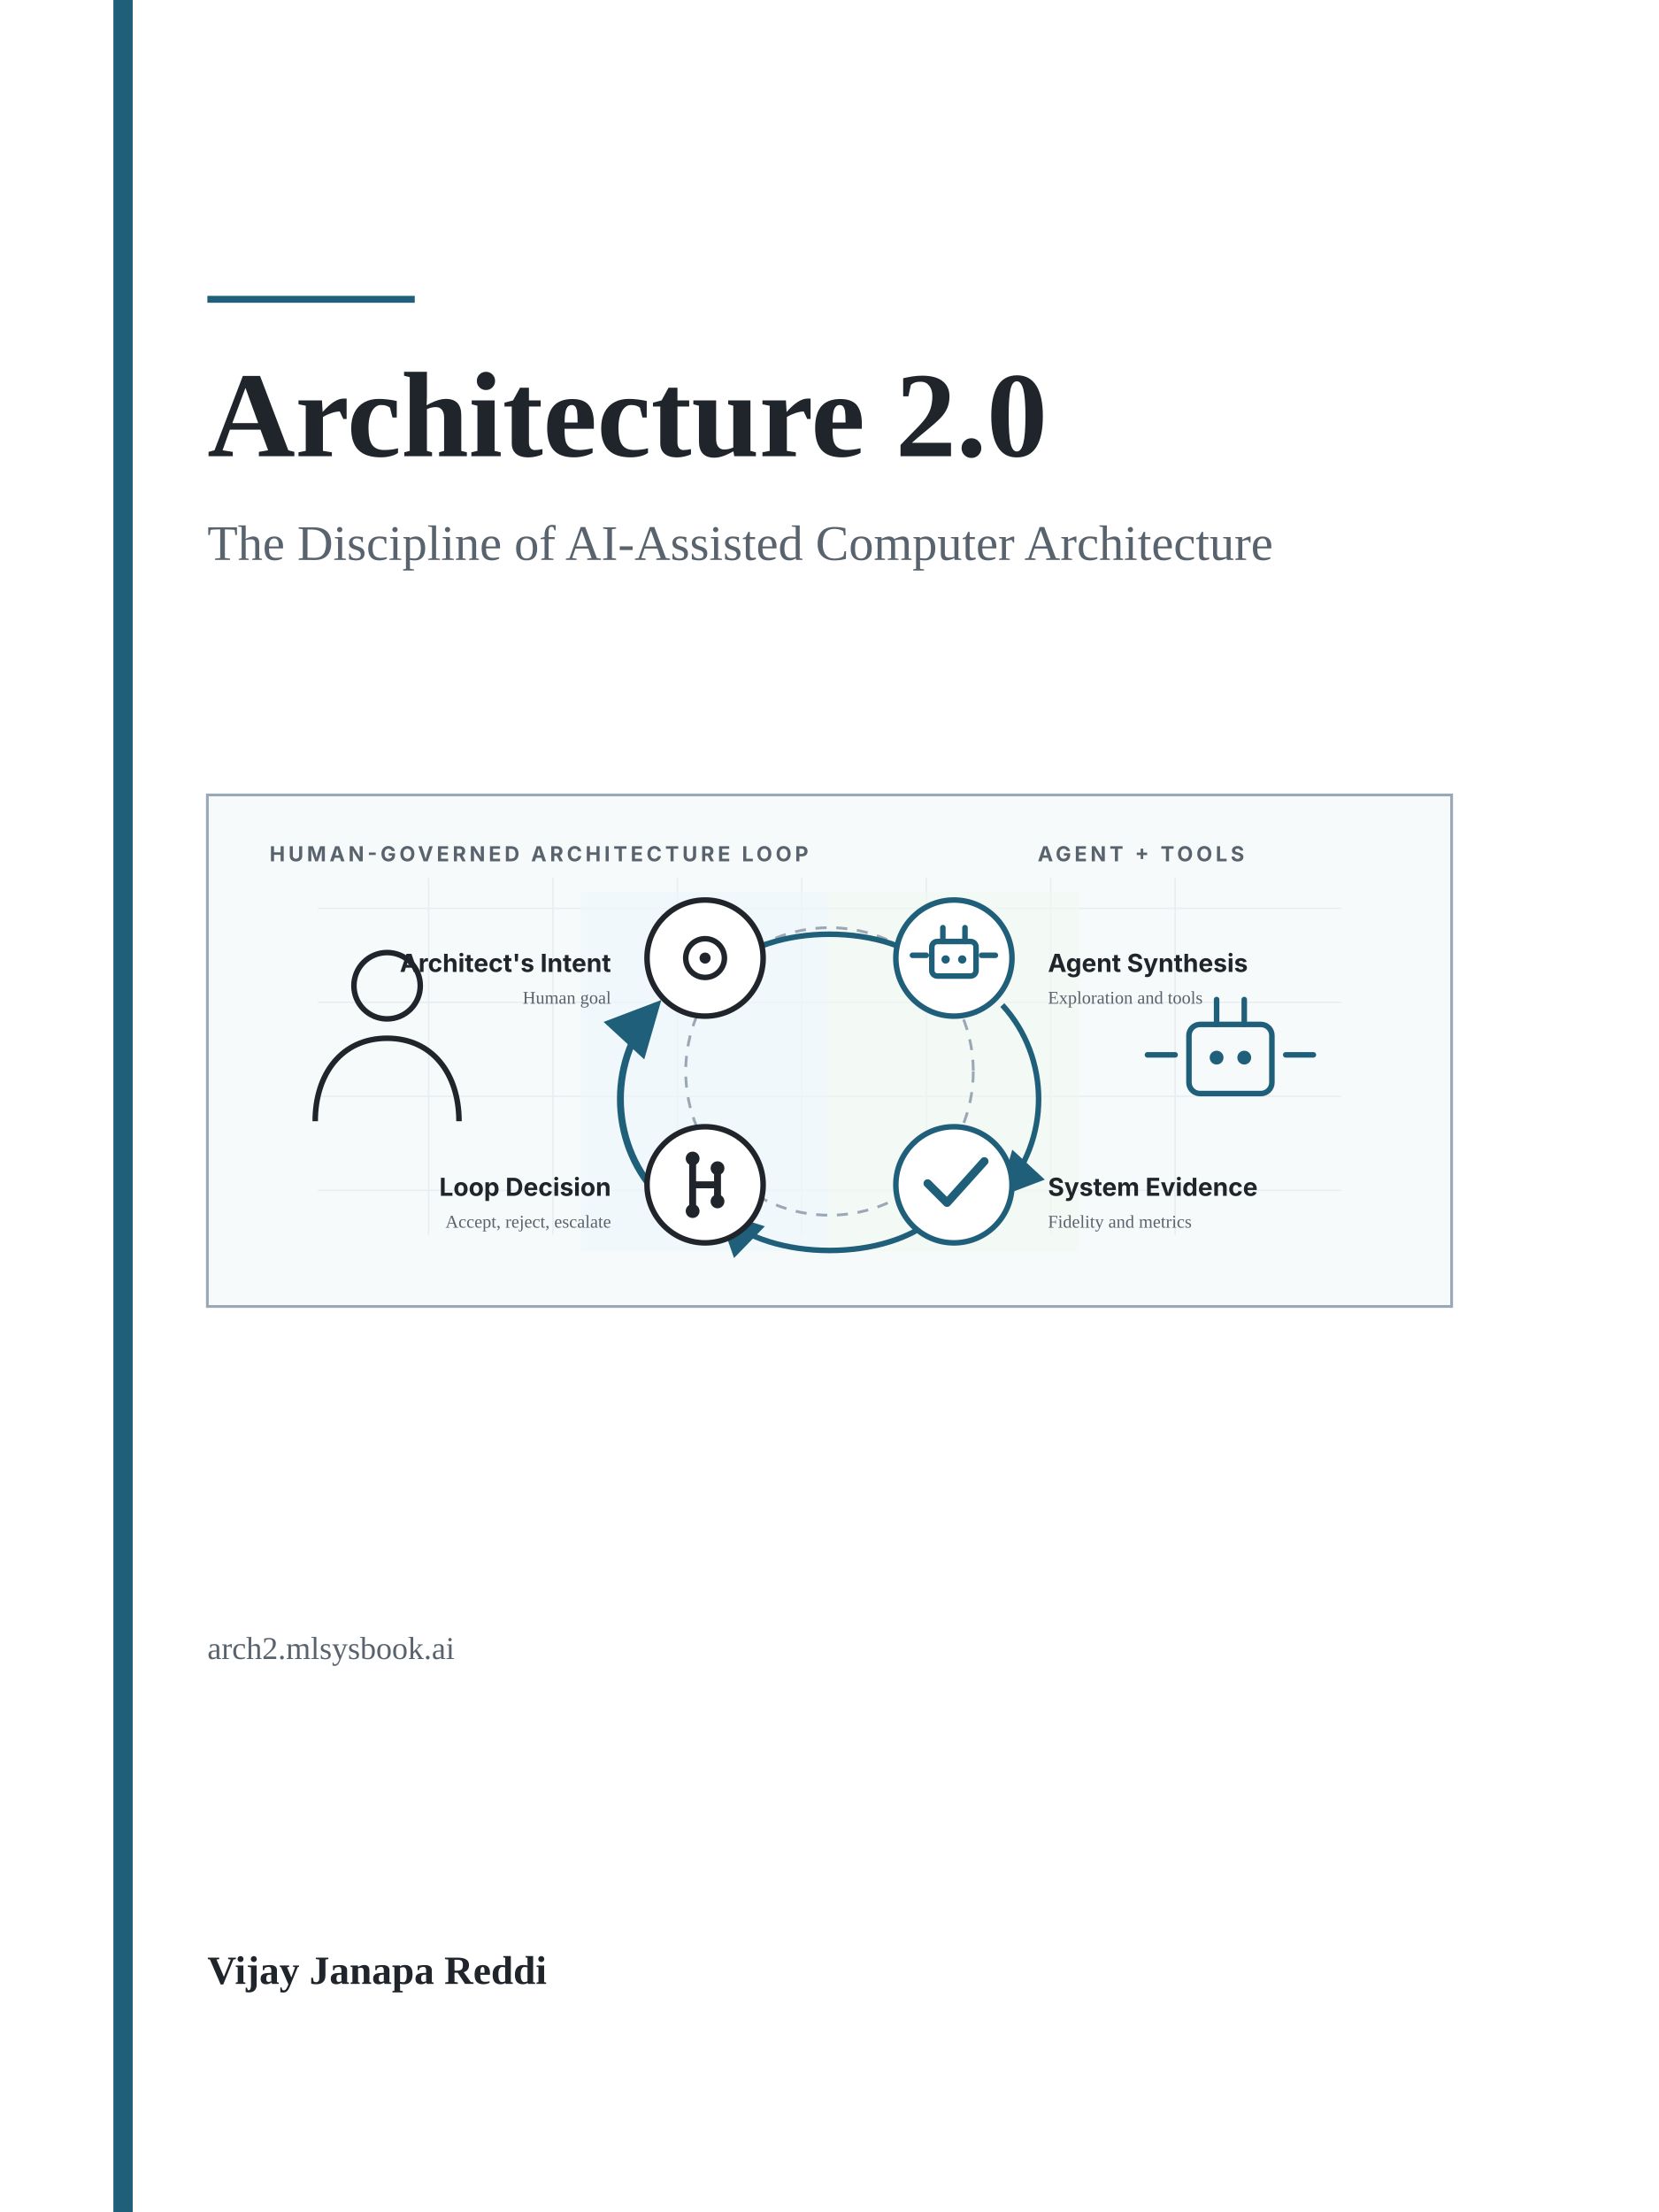
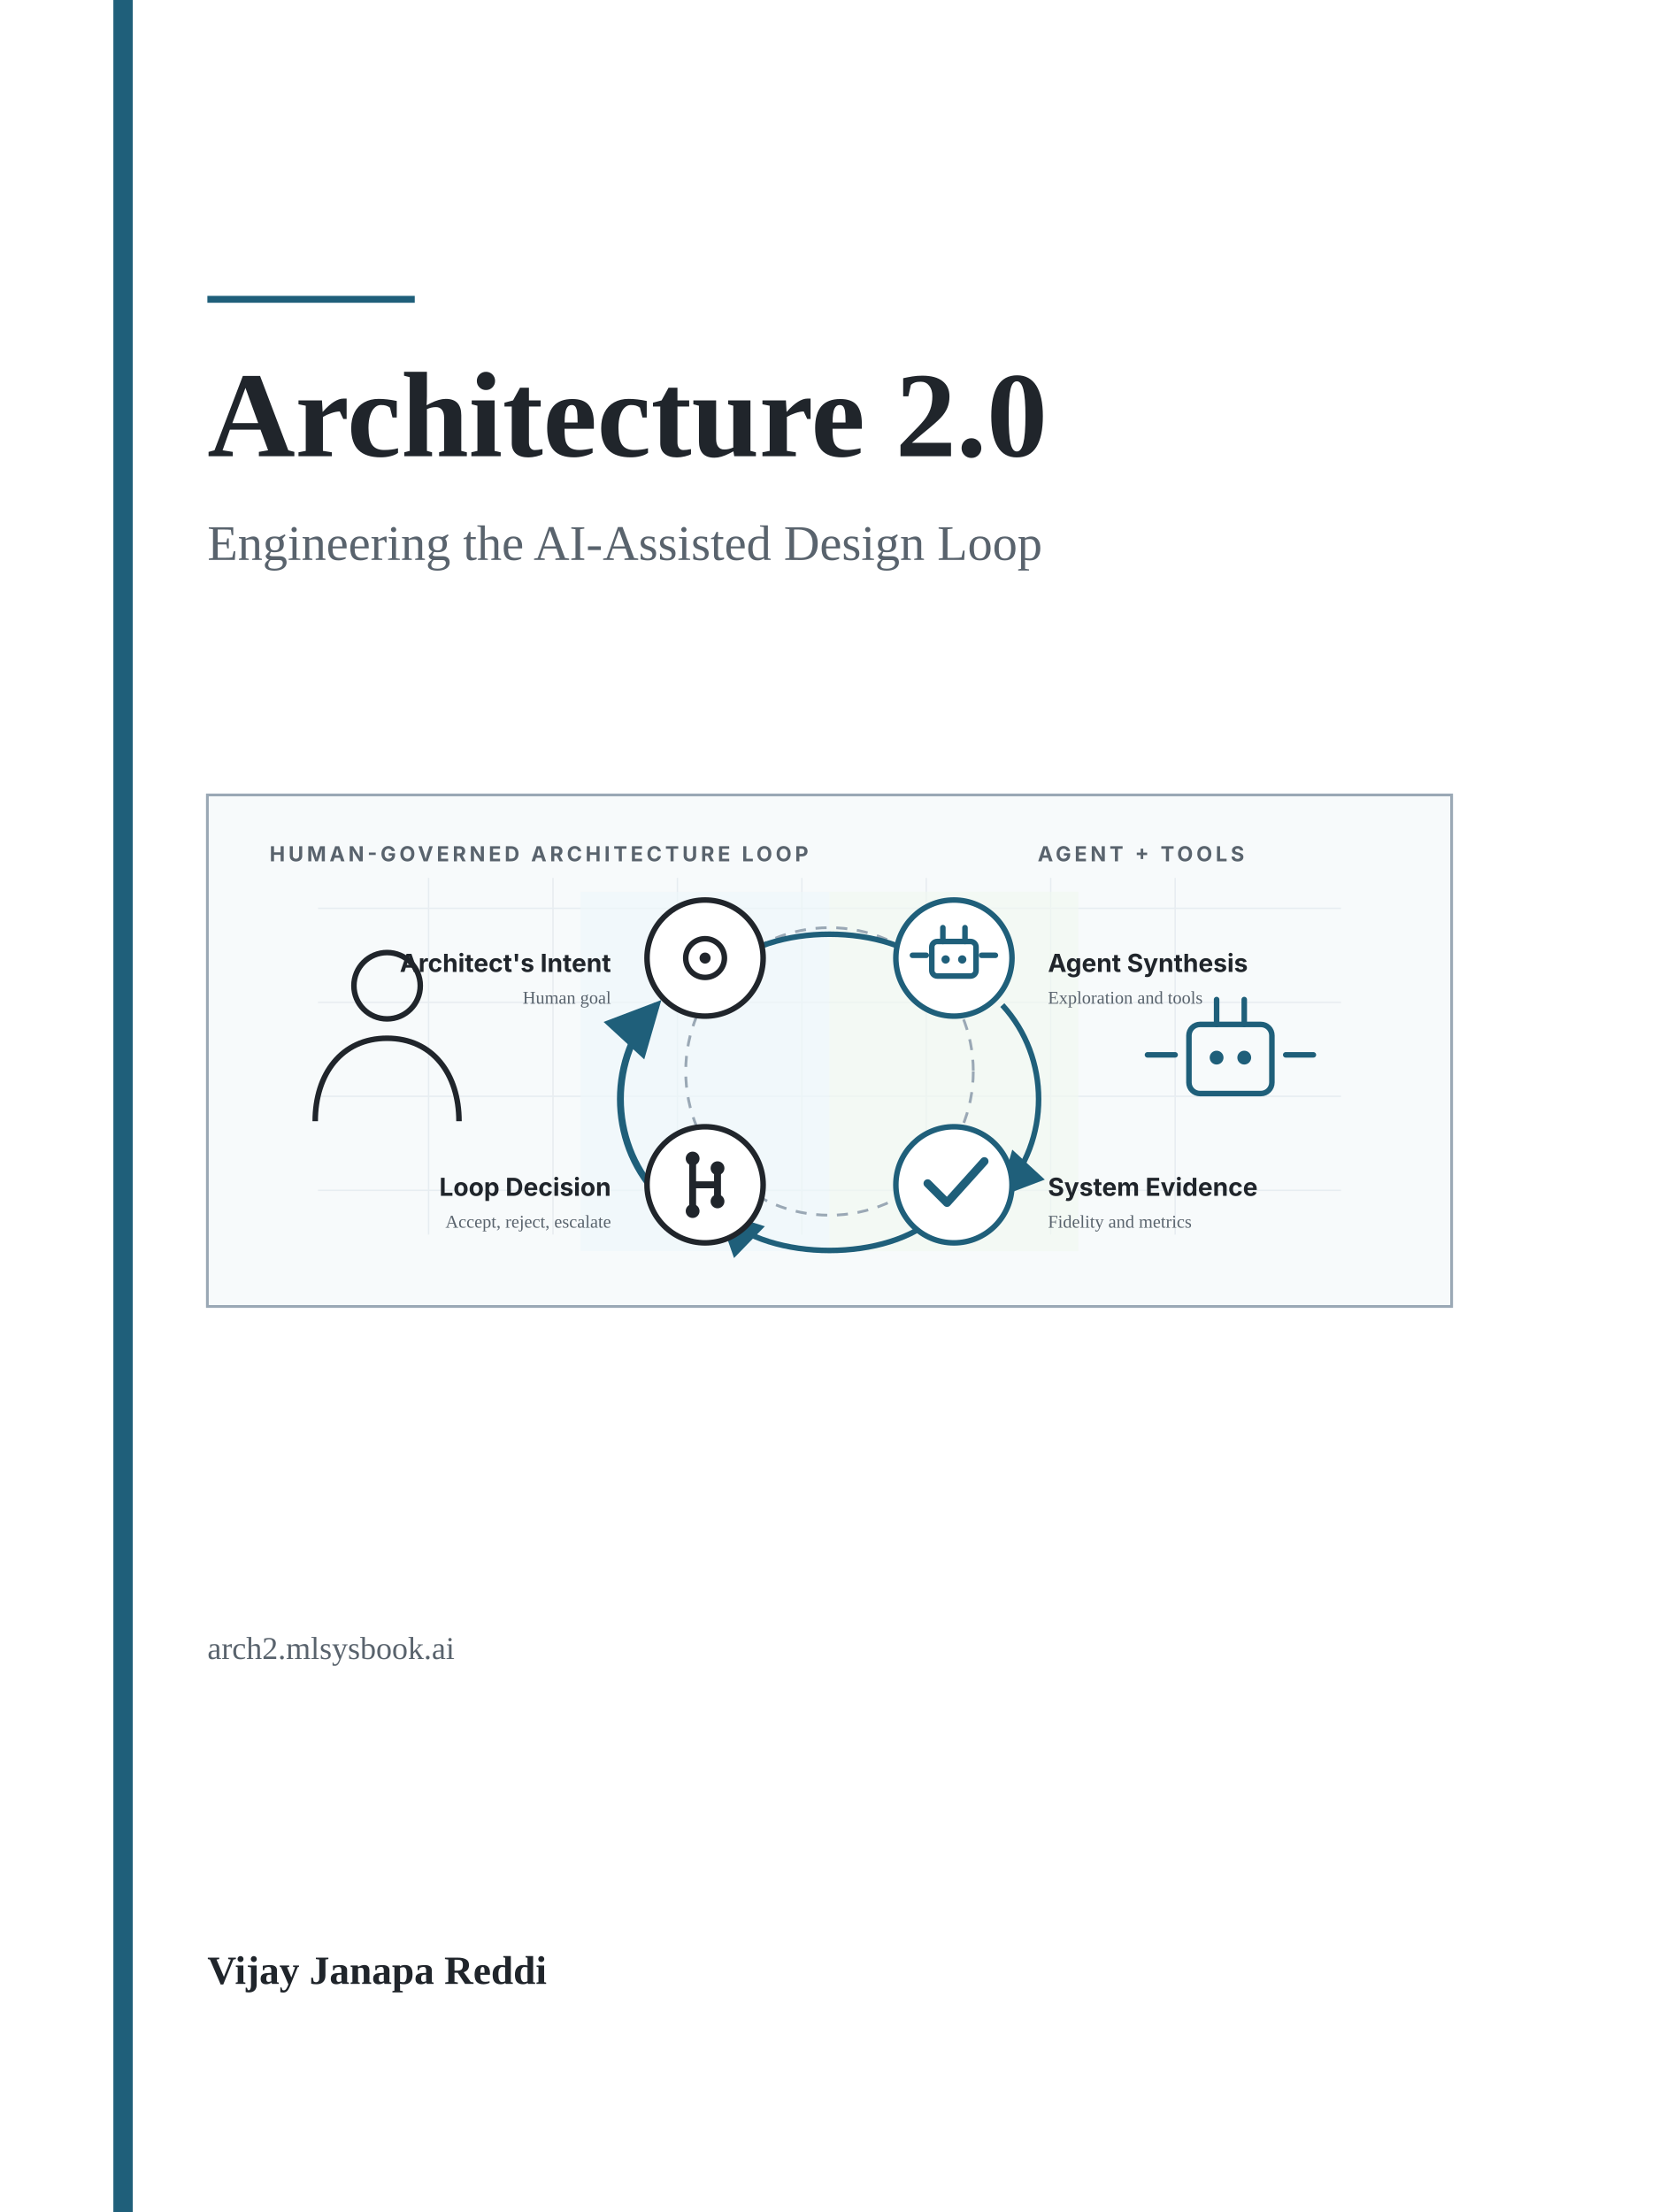
<svg xmlns="http://www.w3.org/2000/svg" viewBox="0 0 1200 1600" role="img" aria-labelledby="title desc">
  <defs>
    <style>
      .serif { font-family: Georgia, "Times New Roman", serif; }
      .sans { font-family: Inter, -apple-system, BlinkMacSystemFont, "Segoe UI", sans-serif; }
      .title { fill: #20252B; font-weight: 700; }
      .muted { fill: #59636D; }
      .blue { fill: #1F5F7A; }
      .blue-stroke { stroke: #1F5F7A; }
      .ink-stroke { stroke: #20252B; }
      .panel-stroke { stroke: #9AA8B5; }
      .grid { stroke: #E2E8ED; }
      .smallcaps { letter-spacing: 2.4px; font-weight: 700; }
    </style>
  </defs>
  <rect width="1200" height="1600" fill="#FFFFFF" />
  <rect x="82" y="0" width="14" height="1600" fill="#1F5F7A" />
  <rect x="150" y="214" width="150" height="5" fill="#1F5F7A" />
  <text x="150" y="330" class="serif title" font-size="88">Architecture 2.0</text>
-   <text x="150" y="405" class="serif muted" font-size="36">The Discipline of AI-Assisted Computer Architecture</text>
+   <text x="150" y="405" class="serif muted" font-size="36">Engineering the AI-Assisted Design Loop</text>
  <g transform="translate(150 575)">
    <rect x="0" y="0" width="900" height="370" rx="0" fill="#F7FAFB" stroke="#9AA8B5" stroke-width="2" />
    <g opacity="0.75">
      <path class="grid" d="M80 82H820M80 150H820M80 218H820M80 286H820" stroke-width="1" />
      <path class="grid" d="M160 60V318M250 60V318M340 60V318M430 60V318M520 60V318M610 60V318M700 60V318" stroke-width="1" />
    </g>
    <text x="45" y="48" class="sans muted smallcaps" font-size="15">HUMAN-GOVERNED ARCHITECTURE LOOP</text>
    <text x="750" y="48" class="sans muted smallcaps" font-size="15" text-anchor="end">AGENT + TOOLS</text>
    <path d="M270 70H450V330H270Z" fill="#EEF7FB" opacity="0.64" />
    <path d="M450 70H630V330H450Z" fill="#F1F8F0" opacity="0.62" />
    <circle cx="450" cy="200" r="104" fill="none" stroke="#9AA8B5" stroke-width="2" stroke-dasharray="8 7" />
    <path d="M372 127C407 92 493 92 528 127" fill="none" stroke="#1F5F7A" stroke-width="4" marker-end="url(#arrow)" />
    <path d="M575 152C610 190 610 250 575 288" fill="none" stroke="#1F5F7A" stroke-width="4" marker-end="url(#arrow)" />
    <path d="M528 304C493 338 407 338 372 304" fill="none" stroke="#1F5F7A" stroke-width="4" marker-end="url(#arrow)" />
    <path d="M325 288C290 250 290 190 325 152" fill="none" stroke="#1F5F7A" stroke-width="5" marker-end="url(#arrow)" />
    <defs>
      <marker id="arrow" markerWidth="8" markerHeight="8" refX="7" refY="4" orient="auto">
        <path d="M0 0L8 4L0 8Z" fill="#1F5F7A" />
      </marker>
    </defs>
    <g>
      <circle cx="360" cy="118" r="42" fill="#FFFFFF" stroke="#20252B" stroke-width="4" />
      <circle cx="360" cy="118" r="14" fill="none" stroke="#20252B" stroke-width="4" />
      <circle cx="360" cy="118" r="4" fill="#20252B" />
      <text x="292" y="128" class="sans title" font-size="18" text-anchor="end">Architect's Intent</text>
      <text x="292" y="151" class="serif muted" font-size="13" text-anchor="end">Human goal</text>
    </g>
    <g>
      <circle cx="540" cy="118" r="42" fill="#FFFFFF" stroke="#1F5F7A" stroke-width="4" />
      <rect x="524" y="106" width="32" height="25" rx="4" fill="none" stroke="#1F5F7A" stroke-width="4" />
      <path d="M532 106V96M548 106V96M520 116H510M560 116H570" stroke="#1F5F7A" stroke-width="4" stroke-linecap="round" />
      <circle cx="534" cy="119" r="3" fill="#1F5F7A" />
      <circle cx="546" cy="119" r="3" fill="#1F5F7A" />
      <text x="608" y="128" class="sans title" font-size="18">Agent Synthesis</text>
      <text x="608" y="151" class="serif muted" font-size="13">Exploration and tools</text>
    </g>
    <g>
      <circle cx="540" cy="282" r="42" fill="#FFFFFF" stroke="#1F5F7A" stroke-width="4" />
      <path d="M521 281L535 295L562 265" fill="none" stroke="#1F5F7A" stroke-width="6" stroke-linecap="round" stroke-linejoin="round" />
      <text x="608" y="290" class="sans title" font-size="18">System Evidence</text>
      <text x="608" y="313" class="serif muted" font-size="13">Fidelity and metrics</text>
    </g>
    <g>
      <circle cx="360" cy="282" r="42" fill="#FFFFFF" stroke="#20252B" stroke-width="4" />
      <path d="M351 263V301M351 282H369M369 270V294" fill="none" stroke="#20252B" stroke-width="5" stroke-linecap="round" />
      <circle cx="351" cy="263" r="5" fill="#20252B" />
      <circle cx="351" cy="301" r="5" fill="#20252B" />
      <circle cx="369" cy="270" r="5" fill="#20252B" />
      <circle cx="369" cy="294" r="5" fill="#20252B" />
      <text x="292" y="290" class="sans title" font-size="18" text-anchor="end">Loop Decision</text>
      <text x="292" y="313" class="serif muted" font-size="13" text-anchor="end">Accept, reject, escalate</text>
    </g>
    <path d="M78 236c0-34 19-60 52-60s52 26 52 60" fill="none" stroke="#20252B" stroke-width="4" />
    <circle cx="130" cy="138" r="24" fill="none" stroke="#20252B" stroke-width="4" />
    <rect x="710" y="166" width="60" height="50" rx="8" fill="none" stroke="#1F5F7A" stroke-width="4" />
    <path d="M730 166V148M750 166V148M700 188H680M780 188H800" stroke="#1F5F7A" stroke-width="4" stroke-linecap="round" />
    <circle cx="730" cy="190" r="5" fill="#1F5F7A" />
    <circle cx="750" cy="190" r="5" fill="#1F5F7A" />
  </g>
  <text x="150" y="1200" class="serif muted" font-size="23">arch2.mlsysbook.ai</text>
  <text x="150" y="1435" class="serif title" font-size="29">Vijay Janapa Reddi</text>
</svg>
